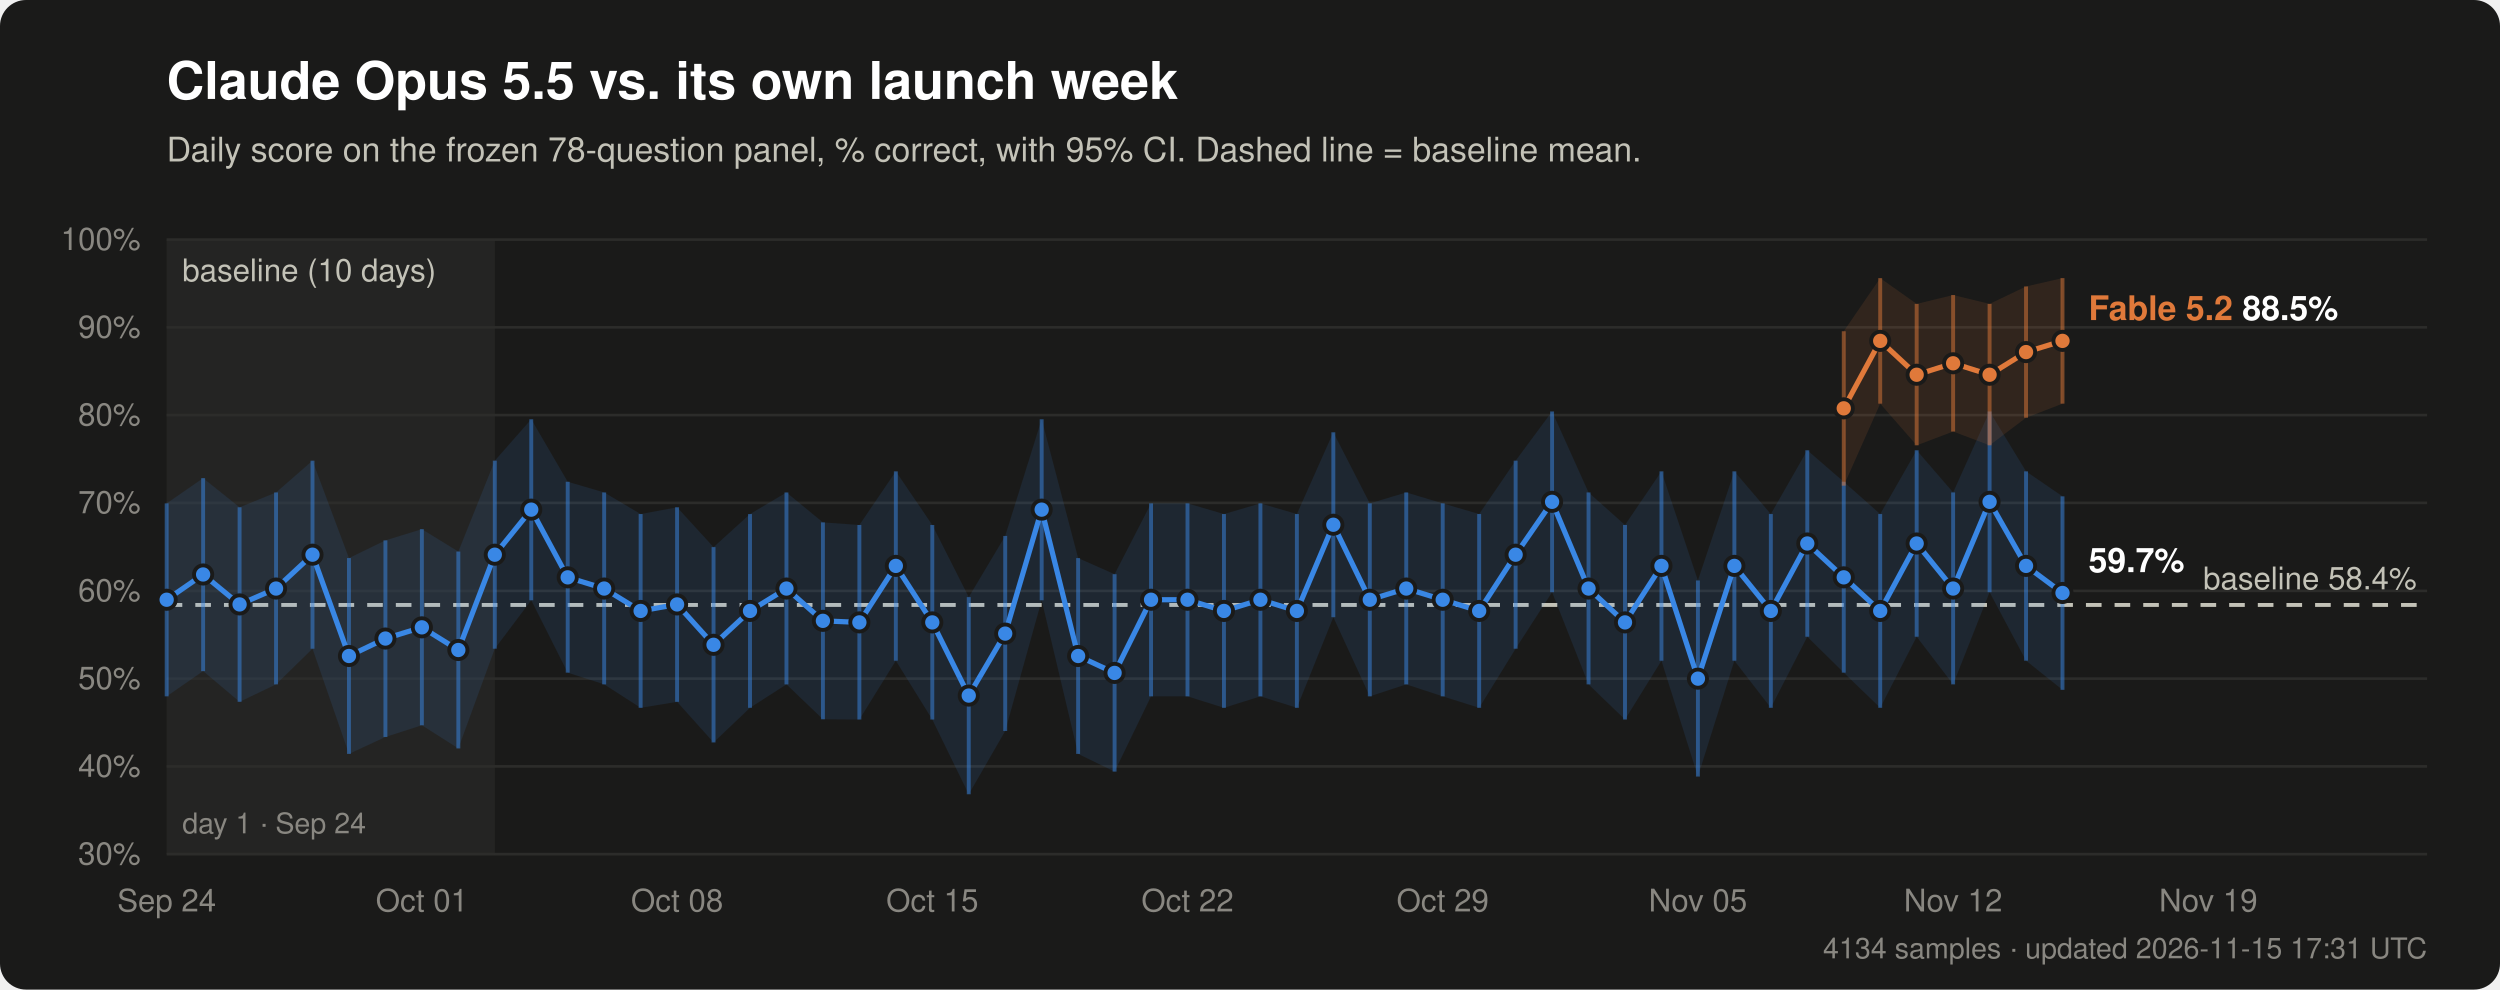
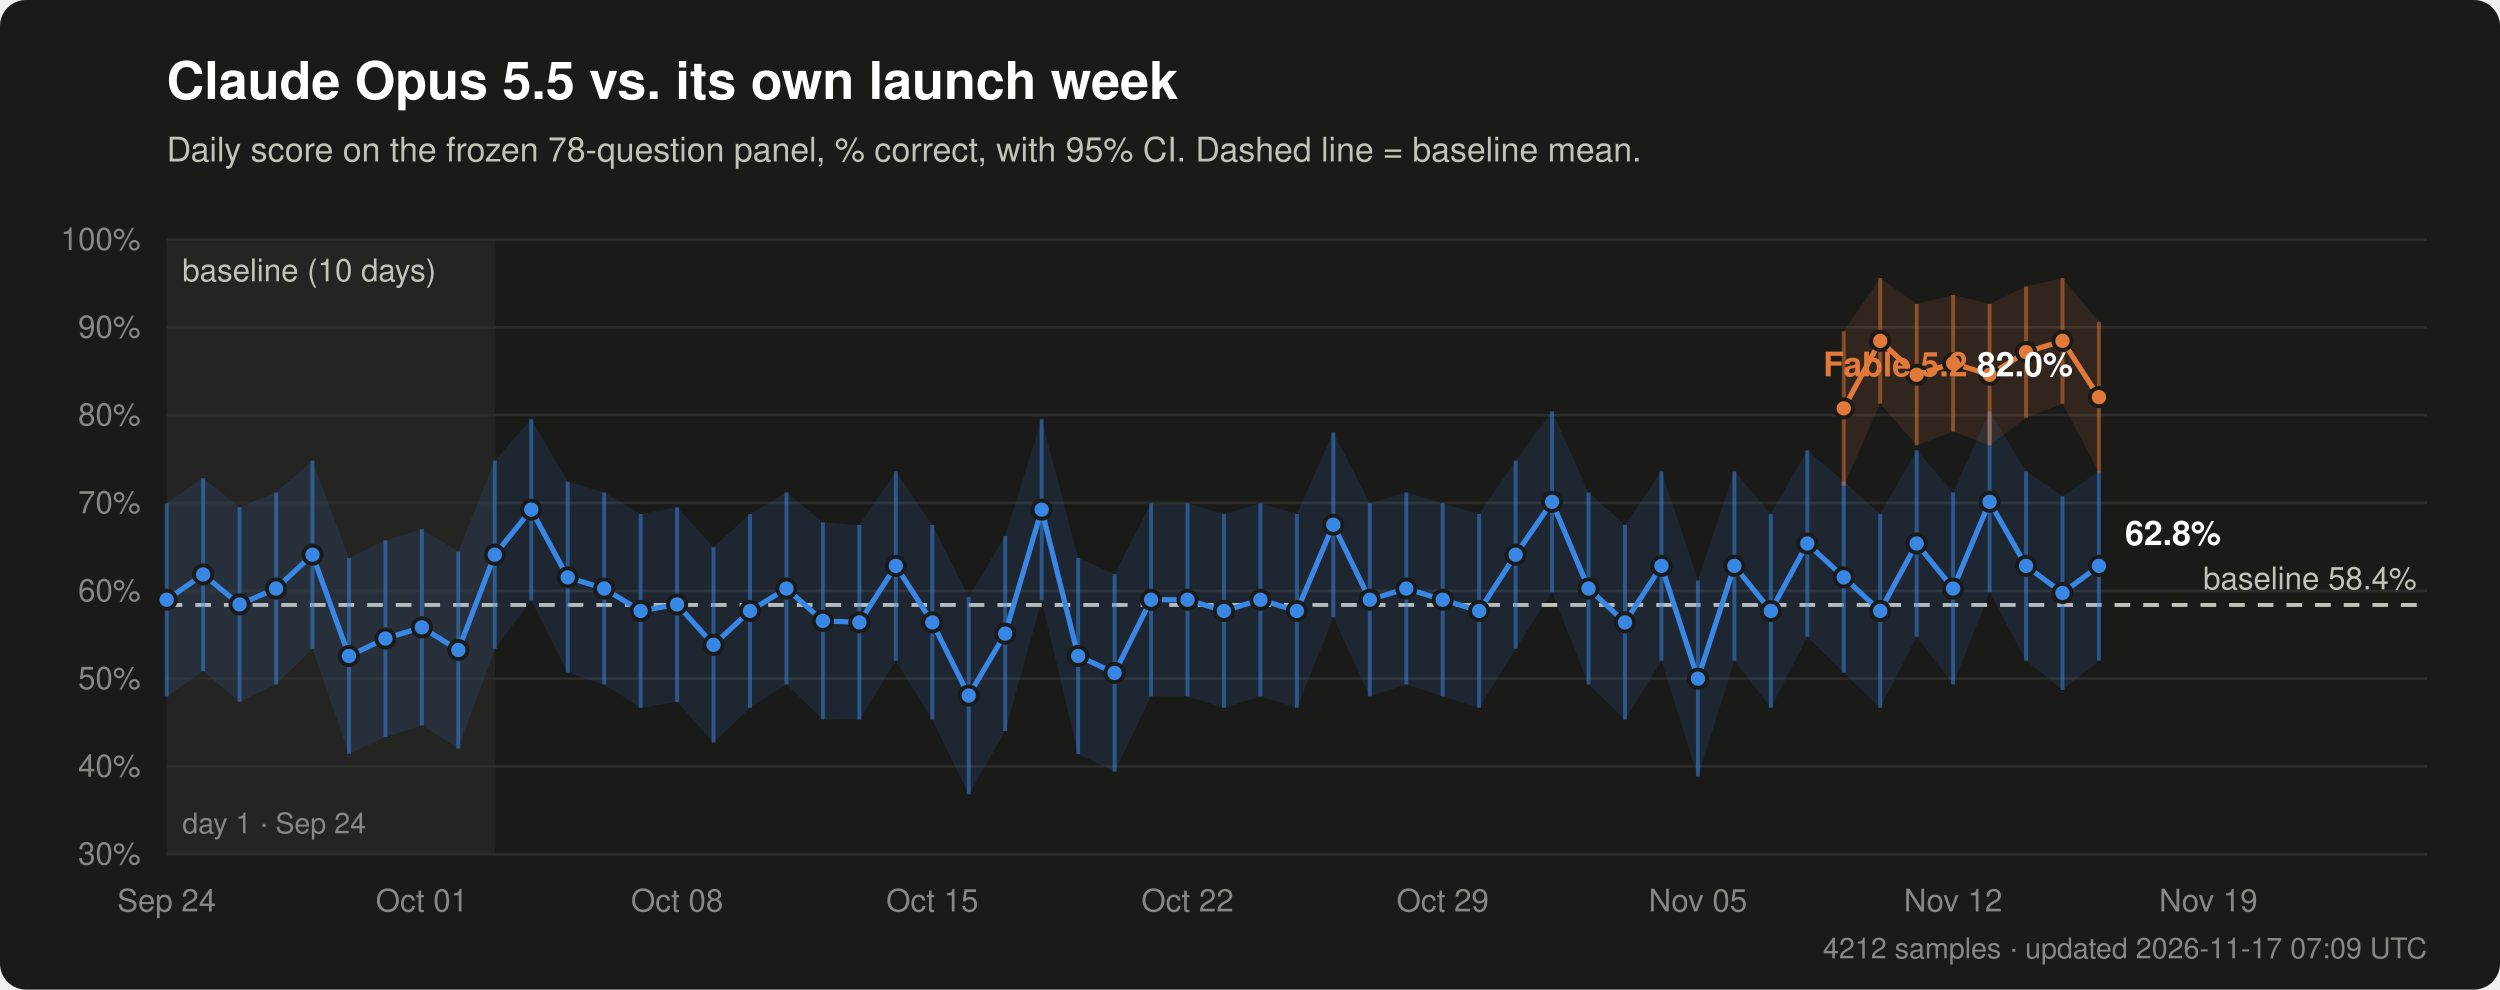
<svg xmlns="http://www.w3.org/2000/svg" width="960" height="380" viewBox="0 0 960 380" font-family="-apple-system, Segoe UI, Helvetica, Arial, sans-serif" role="img" aria-labelledby="t d">
  <rect width="960" height="380" rx="10" fill="#1a1a19" />
  <text x="64" y="38" fill="#ffffff" font-size="20" font-weight="600">Claude Opus 5.5 vs. its own launch week</text>
  <text x="64" y="62" fill="#c3c2b7" font-size="13">Daily score on the frozen 78-question panel, % correct, with 95% CI. Dashed line = baseline mean.</text>
  <line x1="64" y1="328.0" x2="932" y2="328.0" stroke="#2c2c2a" stroke-width="1" />
  <text x="54" y="332.0" text-anchor="end" fill="#898781" font-size="12">30%</text>
  <line x1="64" y1="294.3" x2="932" y2="294.3" stroke="#2c2c2a" stroke-width="1" />
  <text x="54" y="298.3" text-anchor="end" fill="#898781" font-size="12">40%</text>
  <line x1="64" y1="260.6" x2="932" y2="260.6" stroke="#2c2c2a" stroke-width="1" />
  <text x="54" y="264.6" text-anchor="end" fill="#898781" font-size="12">50%</text>
  <line x1="64" y1="226.9" x2="932" y2="226.9" stroke="#2c2c2a" stroke-width="1" />
  <text x="54" y="230.9" text-anchor="end" fill="#898781" font-size="12">60%</text>
  <line x1="64" y1="193.1" x2="932" y2="193.1" stroke="#2c2c2a" stroke-width="1" />
  <text x="54" y="197.1" text-anchor="end" fill="#898781" font-size="12">70%</text>
  <line x1="64" y1="159.4" x2="932" y2="159.4" stroke="#2c2c2a" stroke-width="1" />
  <text x="54" y="163.4" text-anchor="end" fill="#898781" font-size="12">80%</text>
  <line x1="64" y1="125.7" x2="932" y2="125.7" stroke="#2c2c2a" stroke-width="1" />
  <text x="54" y="129.7" text-anchor="end" fill="#898781" font-size="12">90%</text>
  <line x1="64" y1="92.0" x2="932" y2="92.0" stroke="#2c2c2a" stroke-width="1" />
  <text x="54" y="96.0" text-anchor="end" fill="#898781" font-size="12">100%</text>
  <rect x="64.0" y="92" width="126.0" height="236" fill="#2c2c2a" opacity="0.6" />
  <text x="70.0" y="108" fill="#c3c2b7" font-size="12">baseline (10 days)</text>
  <text x="70.0" y="320" fill="#898781" font-size="11">day 1 · Sep 24</text>
  <text x="64.0" y="350" text-anchor="middle" fill="#898781" font-size="12">Sep 24</text>
  <text x="162.0" y="350" text-anchor="middle" fill="#898781" font-size="12">Oct 01</text>
  <text x="260.0" y="350" text-anchor="middle" fill="#898781" font-size="12">Oct 08</text>
  <text x="358.0" y="350" text-anchor="middle" fill="#898781" font-size="12">Oct 15</text>
  <text x="456.0" y="350" text-anchor="middle" fill="#898781" font-size="12">Oct 22</text>
  <text x="554.0" y="350" text-anchor="middle" fill="#898781" font-size="12">Oct 29</text>
  <text x="652.0" y="350" text-anchor="middle" fill="#898781" font-size="12">Nov 05</text>
  <text x="750.0" y="350" text-anchor="middle" fill="#898781" font-size="12">Nov 12</text>
  <text x="848.0" y="350" text-anchor="middle" fill="#898781" font-size="12">Nov 19</text>
  <line x1="64" y1="232.3" x2="932" y2="232.3" stroke="#c3c2b7" stroke-width="1.5" stroke-dasharray="6 5" />
  <text x="928" y="226.3" text-anchor="end" fill="#c3c2b7" font-size="12">baseline 58.4%</text>
-   <path d="M64.0,193.3 L78.0,183.6 L92.0,194.8 L106.0,189.1 L120.0,176.9 L134.0,214.3 L148.0,207.5 L162.0,203.2 L176.0,211.8 L190.0,176.9 L204.0,161.0 L218.0,185.0 L232.0,189.1 L246.0,197.4 L260.0,194.8 L274.0,210.1 L288.0,197.4 L302.0,189.1 L316.0,200.6 L330.0,201.6 L344.0,181.0 L358.0,201.6 L372.0,229.3 L386.0,205.8 L400.0,161.0 L414.0,214.3 L428.0,220.5 L442.0,193.3 L456.0,193.3 L470.0,197.4 L484.0,193.3 L498.0,197.4 L512.0,166.0 L526.0,193.3 L540.0,189.1 L554.0,193.3 L568.0,197.4 L582.0,176.9 L596.0,158.0 L610.0,189.1 L624.0,201.6 L638.0,181.0 L652.0,222.9 L666.0,181.0 L680.0,197.4 L694.0,172.9 L708.0,185.0 L722.0,197.4 L736.0,172.9 L750.0,189.1 L764.0,158.0 L778.0,181.0 L792.0,190.6 L792.0,264.9 L778.0,253.7 L764.0,227.4 L750.0,262.8 L736.0,244.5 L722.0,271.8 L708.0,258.3 L694.0,244.5 L680.0,271.8 L666.0,253.7 L652.0,298.2 L638.0,253.7 L624.0,276.3 L610.0,262.8 L596.0,227.4 L582.0,249.1 L568.0,271.8 L554.0,267.4 L540.0,262.8 L526.0,267.4 L512.0,237.0 L498.0,271.8 L484.0,267.4 L470.0,271.8 L456.0,267.4 L442.0,267.4 L428.0,296.3 L414.0,289.5 L400.0,230.5 L386.0,280.7 L372.0,305.0 L358.0,276.3 L344.0,253.7 L330.0,276.3 L316.0,276.2 L302.0,262.8 L288.0,271.8 L274.0,285.1 L260.0,269.5 L246.0,271.8 L232.0,262.8 L218.0,258.3 L204.0,230.5 L190.0,249.1 L176.0,287.4 L162.0,278.5 L148.0,283.0 L134.0,289.5 L120.0,249.1 L106.0,262.8 L92.0,269.5 L78.0,257.7 L64.0,267.4 Z" fill="#3987e5" opacity="0.12" />
-   <path d="M64.0,230.3 L78.0,220.6 L92.0,232.1 L106.0,226.0 L120.0,213.0 L134.0,251.9 L148.0,245.2 L162.0,240.9 L176.0,249.6 L190.0,213.0 L204.0,195.7 L218.0,221.7 L232.0,226.0 L246.0,234.6 L260.0,232.1 L274.0,247.6 L288.0,234.6 L302.0,226.0 L316.0,238.4 L330.0,239.0 L344.0,217.3 L358.0,239.0 L372.0,267.1 L386.0,243.3 L400.0,195.7 L414.0,251.9 L428.0,258.4 L442.0,230.3 L456.0,230.3 L470.0,234.6 L484.0,230.3 L498.0,234.6 L512.0,201.5 L526.0,230.3 L540.0,226.0 L554.0,230.3 L568.0,234.6 L582.0,213.0 L596.0,192.7 L610.0,226.0 L624.0,239.0 L638.0,217.3 L652.0,260.6 L666.0,217.3 L680.0,234.6 L694.0,208.7 L708.0,221.7 L722.0,234.6 L736.0,208.7 L750.0,226.0 L764.0,192.7 L778.0,217.3 L792.0,227.7" fill="none" stroke="#3987e5" stroke-width="2" stroke-linejoin="round" stroke-linecap="round" />
+   <path d="M64.0,193.3 L78.0,183.6 L92.0,194.8 L106.0,189.1 L120.0,176.9 L134.0,214.3 L148.0,207.5 L162.0,203.2 L176.0,211.8 L190.0,176.9 L204.0,161.0 L218.0,185.0 L232.0,189.1 L246.0,197.4 L260.0,194.8 L274.0,210.1 L288.0,197.4 L302.0,189.1 L316.0,200.6 L330.0,201.6 L344.0,181.0 L358.0,201.6 L372.0,229.3 L386.0,205.8 L400.0,161.0 L414.0,214.3 L428.0,220.5 L442.0,193.3 L456.0,193.3 L470.0,197.4 L484.0,193.3 L498.0,197.4 L512.0,166.0 L526.0,193.3 L540.0,189.1 L554.0,193.3 L568.0,197.4 L582.0,176.9 L596.0,158.0 L610.0,189.1 L624.0,201.6 L638.0,181.0 L652.0,222.9 L666.0,181.0 L680.0,197.4 L694.0,172.9 L708.0,185.0 L722.0,197.4 L736.0,172.9 L750.0,189.1 L764.0,158.0 L778.0,181.0 L792.0,190.6 L806.0,181.0 L806.0,253.7 L792.0,264.9 L778.0,253.7 L764.0,227.4 L750.0,262.8 L736.0,244.5 L722.0,271.8 L708.0,258.3 L694.0,244.5 L680.0,271.8 L666.0,253.7 L652.0,298.2 L638.0,253.7 L624.0,276.3 L610.0,262.8 L596.0,227.4 L582.0,249.1 L568.0,271.8 L554.0,267.4 L540.0,262.8 L526.0,267.4 L512.0,237.0 L498.0,271.8 L484.0,267.4 L470.0,271.8 L456.0,267.4 L442.0,267.4 L428.0,296.3 L414.0,289.5 L400.0,230.5 L386.0,280.7 L372.0,305.0 L358.0,276.3 L344.0,253.7 L330.0,276.3 L316.0,276.2 L302.0,262.8 L288.0,271.8 L274.0,285.1 L260.0,269.5 L246.0,271.8 L232.0,262.8 L218.0,258.3 L204.0,230.5 L190.0,249.1 L176.0,287.4 L162.0,278.5 L148.0,283.0 L134.0,289.5 L120.0,249.1 L106.0,262.8 L92.0,269.5 L78.0,257.7 L64.0,267.4 Z" fill="#3987e5" opacity="0.12" />
+   <path d="M64.0,230.3 L78.0,220.6 L92.0,232.1 L106.0,226.0 L120.0,213.0 L134.0,251.9 L148.0,245.2 L162.0,240.9 L176.0,249.6 L190.0,213.0 L204.0,195.7 L218.0,221.7 L232.0,226.0 L246.0,234.6 L260.0,232.1 L274.0,247.6 L288.0,234.6 L302.0,226.0 L316.0,238.4 L330.0,239.0 L344.0,217.3 L358.0,239.0 L372.0,267.1 L386.0,243.3 L400.0,195.7 L414.0,251.9 L428.0,258.4 L442.0,230.3 L456.0,230.3 L470.0,234.6 L484.0,230.3 L498.0,234.6 L512.0,201.5 L526.0,230.3 L540.0,226.0 L554.0,230.3 L568.0,234.6 L582.0,213.0 L596.0,192.7 L610.0,226.0 L624.0,239.0 L638.0,217.3 L652.0,260.6 L666.0,217.3 L680.0,234.6 L694.0,208.7 L708.0,221.7 L722.0,234.6 L736.0,208.7 L750.0,226.0 L764.0,192.7 L778.0,217.3 L792.0,227.7 L806.0,217.3" fill="none" stroke="#3987e5" stroke-width="2" stroke-linejoin="round" stroke-linecap="round" />
  <line x1="64.0" y1="267.4" x2="64.0" y2="193.3" stroke="#3987e5" stroke-width="1.5" opacity="0.5" />
  <circle cx="64.0" cy="230.3" r="3.5" fill="#3987e5" stroke="#1a1a19" stroke-width="1.5" />
  <line x1="78.0" y1="257.7" x2="78.0" y2="183.6" stroke="#3987e5" stroke-width="1.5" opacity="0.5" />
  <circle cx="78.0" cy="220.6" r="3.5" fill="#3987e5" stroke="#1a1a19" stroke-width="1.5" />
  <line x1="92.0" y1="269.5" x2="92.0" y2="194.8" stroke="#3987e5" stroke-width="1.5" opacity="0.5" />
  <circle cx="92.0" cy="232.1" r="3.5" fill="#3987e5" stroke="#1a1a19" stroke-width="1.5" />
  <line x1="106.0" y1="262.8" x2="106.0" y2="189.1" stroke="#3987e5" stroke-width="1.5" opacity="0.5" />
  <circle cx="106.0" cy="226.0" r="3.5" fill="#3987e5" stroke="#1a1a19" stroke-width="1.5" />
  <line x1="120.0" y1="249.1" x2="120.0" y2="176.9" stroke="#3987e5" stroke-width="1.5" opacity="0.5" />
  <circle cx="120.0" cy="213.0" r="3.5" fill="#3987e5" stroke="#1a1a19" stroke-width="1.5" />
  <line x1="134.0" y1="289.5" x2="134.0" y2="214.3" stroke="#3987e5" stroke-width="1.5" opacity="0.5" />
  <circle cx="134.0" cy="251.9" r="3.5" fill="#3987e5" stroke="#1a1a19" stroke-width="1.5" />
  <line x1="148.0" y1="283.0" x2="148.0" y2="207.5" stroke="#3987e5" stroke-width="1.5" opacity="0.5" />
  <circle cx="148.0" cy="245.2" r="3.5" fill="#3987e5" stroke="#1a1a19" stroke-width="1.5" />
  <line x1="162.0" y1="278.5" x2="162.0" y2="203.2" stroke="#3987e5" stroke-width="1.5" opacity="0.5" />
  <circle cx="162.0" cy="240.9" r="3.5" fill="#3987e5" stroke="#1a1a19" stroke-width="1.5" />
  <line x1="176.0" y1="287.4" x2="176.0" y2="211.8" stroke="#3987e5" stroke-width="1.5" opacity="0.5" />
  <circle cx="176.0" cy="249.6" r="3.5" fill="#3987e5" stroke="#1a1a19" stroke-width="1.5" />
  <line x1="190.0" y1="249.1" x2="190.0" y2="176.9" stroke="#3987e5" stroke-width="1.5" opacity="0.5" />
  <circle cx="190.0" cy="213.0" r="3.5" fill="#3987e5" stroke="#1a1a19" stroke-width="1.5" />
  <line x1="204.0" y1="230.5" x2="204.0" y2="161.0" stroke="#3987e5" stroke-width="1.5" opacity="0.5" />
  <circle cx="204.0" cy="195.7" r="3.5" fill="#3987e5" stroke="#1a1a19" stroke-width="1.5" />
  <line x1="218.0" y1="258.3" x2="218.0" y2="185.0" stroke="#3987e5" stroke-width="1.5" opacity="0.5" />
  <circle cx="218.0" cy="221.7" r="3.5" fill="#3987e5" stroke="#1a1a19" stroke-width="1.5" />
  <line x1="232.0" y1="262.8" x2="232.0" y2="189.1" stroke="#3987e5" stroke-width="1.5" opacity="0.5" />
  <circle cx="232.0" cy="226.0" r="3.5" fill="#3987e5" stroke="#1a1a19" stroke-width="1.5" />
  <line x1="246.0" y1="271.8" x2="246.0" y2="197.4" stroke="#3987e5" stroke-width="1.5" opacity="0.5" />
  <circle cx="246.0" cy="234.6" r="3.5" fill="#3987e5" stroke="#1a1a19" stroke-width="1.5" />
  <line x1="260.0" y1="269.5" x2="260.0" y2="194.8" stroke="#3987e5" stroke-width="1.5" opacity="0.5" />
  <circle cx="260.0" cy="232.1" r="3.5" fill="#3987e5" stroke="#1a1a19" stroke-width="1.5" />
  <line x1="274.0" y1="285.1" x2="274.0" y2="210.1" stroke="#3987e5" stroke-width="1.5" opacity="0.5" />
  <circle cx="274.0" cy="247.6" r="3.5" fill="#3987e5" stroke="#1a1a19" stroke-width="1.5" />
  <line x1="288.0" y1="271.8" x2="288.0" y2="197.4" stroke="#3987e5" stroke-width="1.5" opacity="0.5" />
  <circle cx="288.0" cy="234.6" r="3.5" fill="#3987e5" stroke="#1a1a19" stroke-width="1.5" />
  <line x1="302.0" y1="262.8" x2="302.0" y2="189.1" stroke="#3987e5" stroke-width="1.5" opacity="0.5" />
  <circle cx="302.0" cy="226.0" r="3.5" fill="#3987e5" stroke="#1a1a19" stroke-width="1.5" />
  <line x1="316.0" y1="276.2" x2="316.0" y2="200.6" stroke="#3987e5" stroke-width="1.5" opacity="0.5" />
  <circle cx="316.0" cy="238.4" r="3.5" fill="#3987e5" stroke="#1a1a19" stroke-width="1.5" />
  <line x1="330.0" y1="276.3" x2="330.0" y2="201.6" stroke="#3987e5" stroke-width="1.5" opacity="0.5" />
  <circle cx="330.0" cy="239.0" r="3.5" fill="#3987e5" stroke="#1a1a19" stroke-width="1.5" />
  <line x1="344.0" y1="253.7" x2="344.0" y2="181.0" stroke="#3987e5" stroke-width="1.5" opacity="0.5" />
  <circle cx="344.0" cy="217.3" r="3.5" fill="#3987e5" stroke="#1a1a19" stroke-width="1.5" />
  <line x1="358.0" y1="276.3" x2="358.0" y2="201.6" stroke="#3987e5" stroke-width="1.5" opacity="0.5" />
  <circle cx="358.0" cy="239.0" r="3.5" fill="#3987e5" stroke="#1a1a19" stroke-width="1.5" />
  <line x1="372.0" y1="305.0" x2="372.0" y2="229.3" stroke="#3987e5" stroke-width="1.5" opacity="0.5" />
  <circle cx="372.0" cy="267.1" r="3.5" fill="#3987e5" stroke="#1a1a19" stroke-width="1.5" />
  <line x1="386.0" y1="280.7" x2="386.0" y2="205.8" stroke="#3987e5" stroke-width="1.5" opacity="0.5" />
  <circle cx="386.0" cy="243.3" r="3.5" fill="#3987e5" stroke="#1a1a19" stroke-width="1.5" />
  <line x1="400.0" y1="230.5" x2="400.0" y2="161.0" stroke="#3987e5" stroke-width="1.5" opacity="0.5" />
  <circle cx="400.0" cy="195.7" r="3.5" fill="#3987e5" stroke="#1a1a19" stroke-width="1.5" />
  <line x1="414.0" y1="289.5" x2="414.0" y2="214.3" stroke="#3987e5" stroke-width="1.5" opacity="0.5" />
  <circle cx="414.0" cy="251.9" r="3.5" fill="#3987e5" stroke="#1a1a19" stroke-width="1.5" />
  <line x1="428.0" y1="296.3" x2="428.0" y2="220.5" stroke="#3987e5" stroke-width="1.5" opacity="0.5" />
  <circle cx="428.0" cy="258.4" r="3.5" fill="#3987e5" stroke="#1a1a19" stroke-width="1.5" />
  <line x1="442.0" y1="267.4" x2="442.0" y2="193.3" stroke="#3987e5" stroke-width="1.5" opacity="0.5" />
  <circle cx="442.0" cy="230.3" r="3.5" fill="#3987e5" stroke="#1a1a19" stroke-width="1.5" />
  <line x1="456.0" y1="267.4" x2="456.0" y2="193.3" stroke="#3987e5" stroke-width="1.5" opacity="0.5" />
  <circle cx="456.0" cy="230.3" r="3.5" fill="#3987e5" stroke="#1a1a19" stroke-width="1.5" />
  <line x1="470.0" y1="271.8" x2="470.0" y2="197.4" stroke="#3987e5" stroke-width="1.5" opacity="0.5" />
  <circle cx="470.0" cy="234.6" r="3.5" fill="#3987e5" stroke="#1a1a19" stroke-width="1.5" />
  <line x1="484.0" y1="267.4" x2="484.0" y2="193.3" stroke="#3987e5" stroke-width="1.5" opacity="0.5" />
  <circle cx="484.0" cy="230.3" r="3.5" fill="#3987e5" stroke="#1a1a19" stroke-width="1.5" />
  <line x1="498.0" y1="271.8" x2="498.0" y2="197.4" stroke="#3987e5" stroke-width="1.5" opacity="0.5" />
  <circle cx="498.0" cy="234.6" r="3.5" fill="#3987e5" stroke="#1a1a19" stroke-width="1.5" />
  <line x1="512.0" y1="237.0" x2="512.0" y2="166.0" stroke="#3987e5" stroke-width="1.5" opacity="0.5" />
  <circle cx="512.0" cy="201.5" r="3.5" fill="#3987e5" stroke="#1a1a19" stroke-width="1.5" />
  <line x1="526.0" y1="267.4" x2="526.0" y2="193.3" stroke="#3987e5" stroke-width="1.5" opacity="0.5" />
  <circle cx="526.0" cy="230.3" r="3.5" fill="#3987e5" stroke="#1a1a19" stroke-width="1.5" />
  <line x1="540.0" y1="262.8" x2="540.0" y2="189.1" stroke="#3987e5" stroke-width="1.5" opacity="0.5" />
  <circle cx="540.0" cy="226.0" r="3.5" fill="#3987e5" stroke="#1a1a19" stroke-width="1.5" />
  <line x1="554.0" y1="267.4" x2="554.0" y2="193.3" stroke="#3987e5" stroke-width="1.5" opacity="0.5" />
  <circle cx="554.0" cy="230.3" r="3.5" fill="#3987e5" stroke="#1a1a19" stroke-width="1.5" />
  <line x1="568.0" y1="271.8" x2="568.0" y2="197.4" stroke="#3987e5" stroke-width="1.5" opacity="0.5" />
  <circle cx="568.0" cy="234.6" r="3.5" fill="#3987e5" stroke="#1a1a19" stroke-width="1.5" />
  <line x1="582.0" y1="249.1" x2="582.0" y2="176.9" stroke="#3987e5" stroke-width="1.5" opacity="0.5" />
  <circle cx="582.0" cy="213.0" r="3.5" fill="#3987e5" stroke="#1a1a19" stroke-width="1.5" />
  <line x1="596.0" y1="227.4" x2="596.0" y2="158.0" stroke="#3987e5" stroke-width="1.5" opacity="0.5" />
  <circle cx="596.0" cy="192.7" r="3.5" fill="#3987e5" stroke="#1a1a19" stroke-width="1.5" />
  <line x1="610.0" y1="262.8" x2="610.0" y2="189.1" stroke="#3987e5" stroke-width="1.5" opacity="0.5" />
  <circle cx="610.0" cy="226.0" r="3.5" fill="#3987e5" stroke="#1a1a19" stroke-width="1.5" />
  <line x1="624.0" y1="276.3" x2="624.0" y2="201.6" stroke="#3987e5" stroke-width="1.5" opacity="0.5" />
  <circle cx="624.0" cy="239.0" r="3.5" fill="#3987e5" stroke="#1a1a19" stroke-width="1.5" />
  <line x1="638.0" y1="253.7" x2="638.0" y2="181.0" stroke="#3987e5" stroke-width="1.5" opacity="0.5" />
  <circle cx="638.0" cy="217.3" r="3.5" fill="#3987e5" stroke="#1a1a19" stroke-width="1.5" />
  <line x1="652.0" y1="298.2" x2="652.0" y2="222.9" stroke="#3987e5" stroke-width="1.5" opacity="0.5" />
  <circle cx="652.0" cy="260.6" r="3.5" fill="#3987e5" stroke="#1a1a19" stroke-width="1.5" />
  <line x1="666.0" y1="253.7" x2="666.0" y2="181.0" stroke="#3987e5" stroke-width="1.5" opacity="0.5" />
  <circle cx="666.0" cy="217.3" r="3.5" fill="#3987e5" stroke="#1a1a19" stroke-width="1.5" />
  <line x1="680.0" y1="271.8" x2="680.0" y2="197.4" stroke="#3987e5" stroke-width="1.5" opacity="0.5" />
  <circle cx="680.0" cy="234.6" r="3.5" fill="#3987e5" stroke="#1a1a19" stroke-width="1.5" />
  <line x1="694.0" y1="244.5" x2="694.0" y2="172.9" stroke="#3987e5" stroke-width="1.5" opacity="0.5" />
  <circle cx="694.0" cy="208.7" r="3.5" fill="#3987e5" stroke="#1a1a19" stroke-width="1.5" />
  <line x1="708.0" y1="258.3" x2="708.0" y2="185.0" stroke="#3987e5" stroke-width="1.5" opacity="0.5" />
  <circle cx="708.0" cy="221.7" r="3.5" fill="#3987e5" stroke="#1a1a19" stroke-width="1.5" />
  <line x1="722.0" y1="271.8" x2="722.0" y2="197.4" stroke="#3987e5" stroke-width="1.5" opacity="0.5" />
  <circle cx="722.0" cy="234.6" r="3.5" fill="#3987e5" stroke="#1a1a19" stroke-width="1.5" />
  <line x1="736.0" y1="244.5" x2="736.0" y2="172.9" stroke="#3987e5" stroke-width="1.5" opacity="0.5" />
  <circle cx="736.0" cy="208.7" r="3.5" fill="#3987e5" stroke="#1a1a19" stroke-width="1.5" />
  <line x1="750.0" y1="262.8" x2="750.0" y2="189.1" stroke="#3987e5" stroke-width="1.5" opacity="0.5" />
  <circle cx="750.0" cy="226.0" r="3.5" fill="#3987e5" stroke="#1a1a19" stroke-width="1.5" />
  <line x1="764.0" y1="227.4" x2="764.0" y2="158.0" stroke="#3987e5" stroke-width="1.5" opacity="0.5" />
  <circle cx="764.0" cy="192.7" r="3.5" fill="#3987e5" stroke="#1a1a19" stroke-width="1.5" />
  <line x1="778.0" y1="253.7" x2="778.0" y2="181.0" stroke="#3987e5" stroke-width="1.5" opacity="0.5" />
  <circle cx="778.0" cy="217.3" r="3.5" fill="#3987e5" stroke="#1a1a19" stroke-width="1.5" />
  <line x1="792.0" y1="264.9" x2="792.0" y2="190.6" stroke="#3987e5" stroke-width="1.5" opacity="0.5" />
  <circle cx="792.0" cy="227.7" r="3.5" fill="#3987e5" stroke="#1a1a19" stroke-width="1.5" />
-   <text x="802.0" y="219.7" fill="#ffffff" font-size="13" font-weight="600">59.7%</text>
+   <line x1="806.0" y1="253.7" x2="806.0" y2="181.0" stroke="#3987e5" stroke-width="1.5" opacity="0.5" />
+   <circle cx="806.0" cy="217.3" r="3.5" fill="#3987e5" stroke="#1a1a19" stroke-width="1.5" />
+   <text x="816.0" y="209.3" fill="#ffffff" font-size="13" font-weight="600">62.8%</text>
  <clipPath id="plotarea-dark">
    <rect x="64" y="92" width="868" height="236" />
  </clipPath>
  <g clip-path="url(#plotarea-dark)">
-     <path d="M708.0,127.2 L722.0,106.8 L736.0,116.7 L750.0,113.3 L764.0,116.7 L778.0,110.0 L792.0,106.8 L792.0,155.0 L778.0,160.4 L764.0,171.0 L750.0,165.7 L736.0,171.0 L722.0,155.0 L708.0,186.5 Z" fill="#e0793a" opacity="0.12" />
-     <path d="M708.0,156.8 L722.0,130.9 L736.0,143.9 L750.0,139.5 L764.0,143.9 L778.0,135.2 L792.0,130.9" fill="none" stroke="#e0793a" stroke-width="2" stroke-linejoin="round" stroke-linecap="round" />
+     <path d="M708.0,127.2 L722.0,106.8 L736.0,116.7 L750.0,113.3 L764.0,116.7 L778.0,110.0 L792.0,106.8 L806.0,123.6 L806.0,181.4 L792.0,155.0 L778.0,160.4 L764.0,171.0 L750.0,165.7 L736.0,171.0 L722.0,155.0 L708.0,186.5 Z" fill="#e0793a" opacity="0.12" />
+     <path d="M708.0,156.8 L722.0,130.9 L736.0,143.9 L750.0,139.5 L764.0,143.9 L778.0,135.2 L792.0,130.9 L806.0,152.5" fill="none" stroke="#e0793a" stroke-width="2" stroke-linejoin="round" stroke-linecap="round" />
    <line x1="708.0" y1="186.5" x2="708.0" y2="127.2" stroke="#e0793a" stroke-width="1.5" opacity="0.5" />
    <circle cx="708.0" cy="156.8" r="3.5" fill="#e0793a" stroke="#1a1a19" stroke-width="1.5" />
    <line x1="722.0" y1="155.0" x2="722.0" y2="106.8" stroke="#e0793a" stroke-width="1.5" opacity="0.5" />
    <circle cx="722.0" cy="130.9" r="3.5" fill="#e0793a" stroke="#1a1a19" stroke-width="1.5" />
    <line x1="736.0" y1="171.0" x2="736.0" y2="116.7" stroke="#e0793a" stroke-width="1.5" opacity="0.5" />
    <circle cx="736.0" cy="143.9" r="3.5" fill="#e0793a" stroke="#1a1a19" stroke-width="1.5" />
    <line x1="750.0" y1="165.7" x2="750.0" y2="113.3" stroke="#e0793a" stroke-width="1.5" opacity="0.5" />
    <circle cx="750.0" cy="139.5" r="3.5" fill="#e0793a" stroke="#1a1a19" stroke-width="1.5" />
    <line x1="764.0" y1="171.0" x2="764.0" y2="116.7" stroke="#e0793a" stroke-width="1.5" opacity="0.5" />
    <circle cx="764.0" cy="143.9" r="3.5" fill="#e0793a" stroke="#1a1a19" stroke-width="1.5" />
    <line x1="778.0" y1="160.4" x2="778.0" y2="110.0" stroke="#e0793a" stroke-width="1.5" opacity="0.5" />
    <circle cx="778.0" cy="135.2" r="3.5" fill="#e0793a" stroke="#1a1a19" stroke-width="1.5" />
    <line x1="792.0" y1="155.0" x2="792.0" y2="106.8" stroke="#e0793a" stroke-width="1.5" opacity="0.5" />
    <circle cx="792.0" cy="130.9" r="3.5" fill="#e0793a" stroke="#1a1a19" stroke-width="1.5" />
+     <line x1="806.0" y1="181.4" x2="806.0" y2="123.6" stroke="#e0793a" stroke-width="1.5" opacity="0.5" />
+     <circle cx="806.0" cy="152.5" r="3.5" fill="#e0793a" stroke="#1a1a19" stroke-width="1.5" />
  </g>
-   <text x="802.0" y="122.9" text-anchor="start" fill="#ffffff" font-size="13" font-weight="600">
-     <tspan fill="#e0793a">Fable 5.2</tspan> 88.5%</text>
-   <text x="932" y="368" text-anchor="end" fill="#898781" font-size="11">4134 samples · updated 2026-11-15 17:31 UTC</text>
+   <text x="796.0" y="144.5" text-anchor="end" fill="#ffffff" font-size="13" font-weight="600">
+     <tspan fill="#e0793a">Fable 5.2</tspan> 82.0%</text>
+   <text x="932" y="368" text-anchor="end" fill="#898781" font-size="11">4212 samples · updated 2026-11-17 07:09 UTC</text>
</svg>
